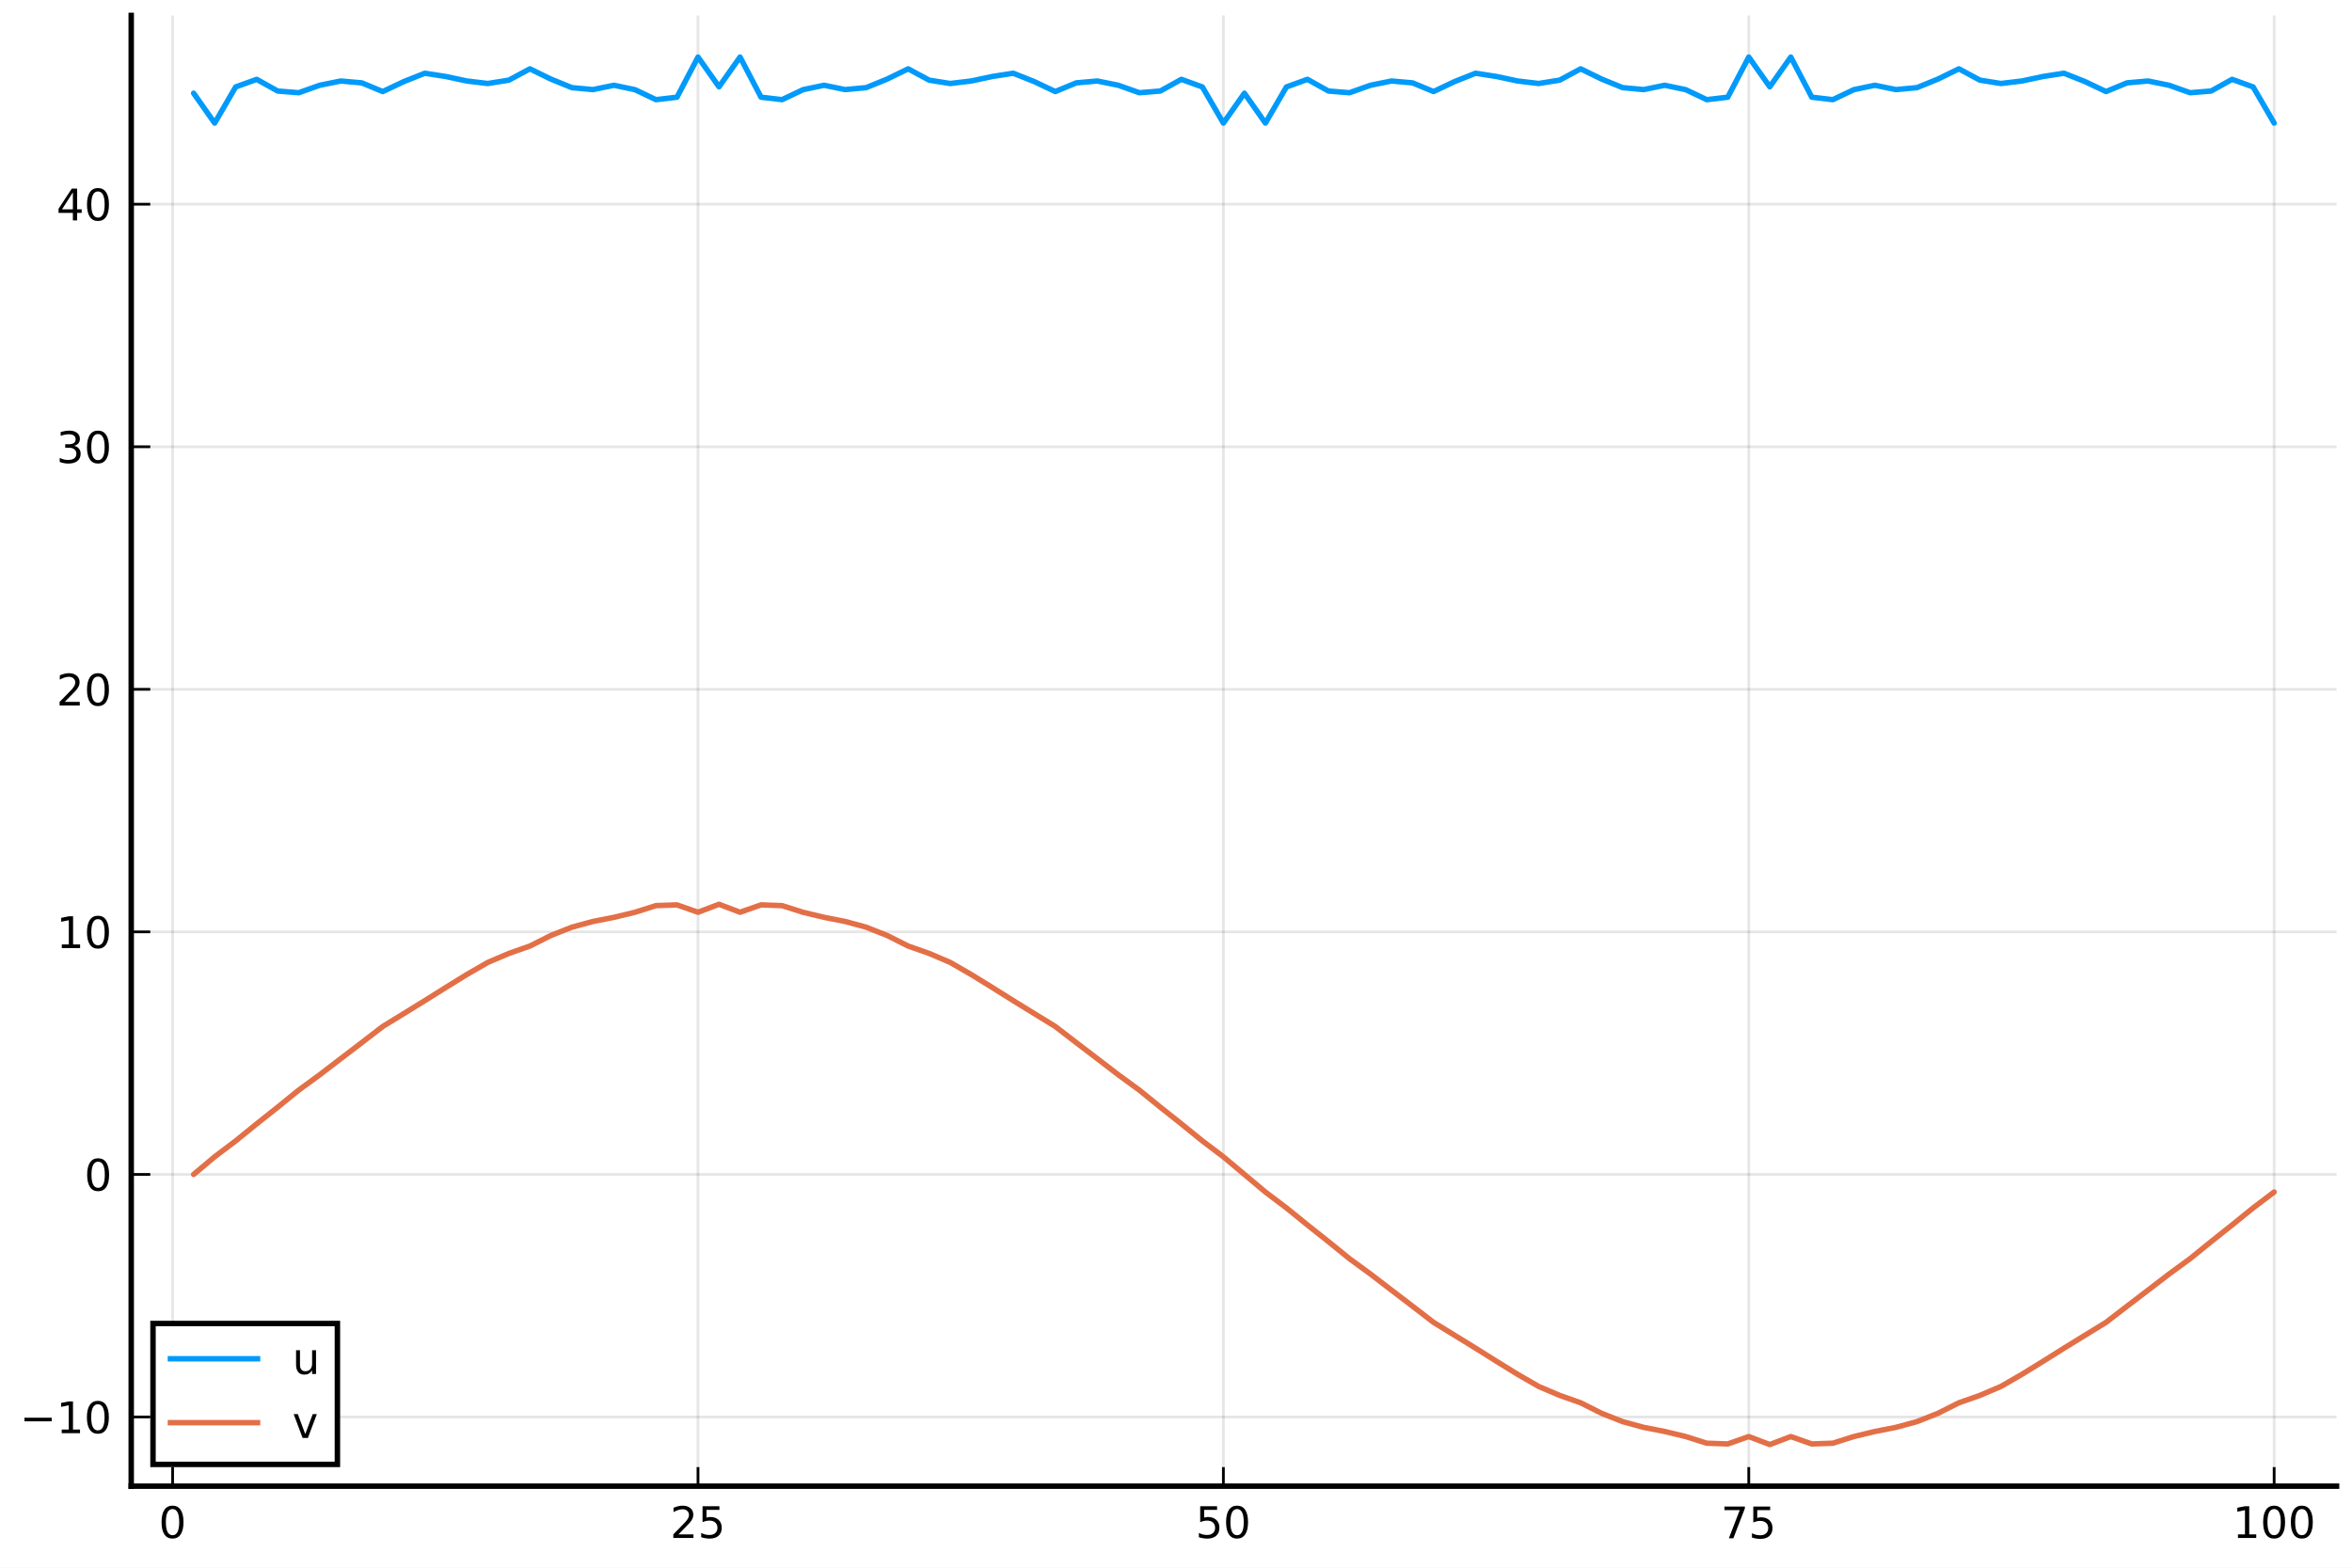
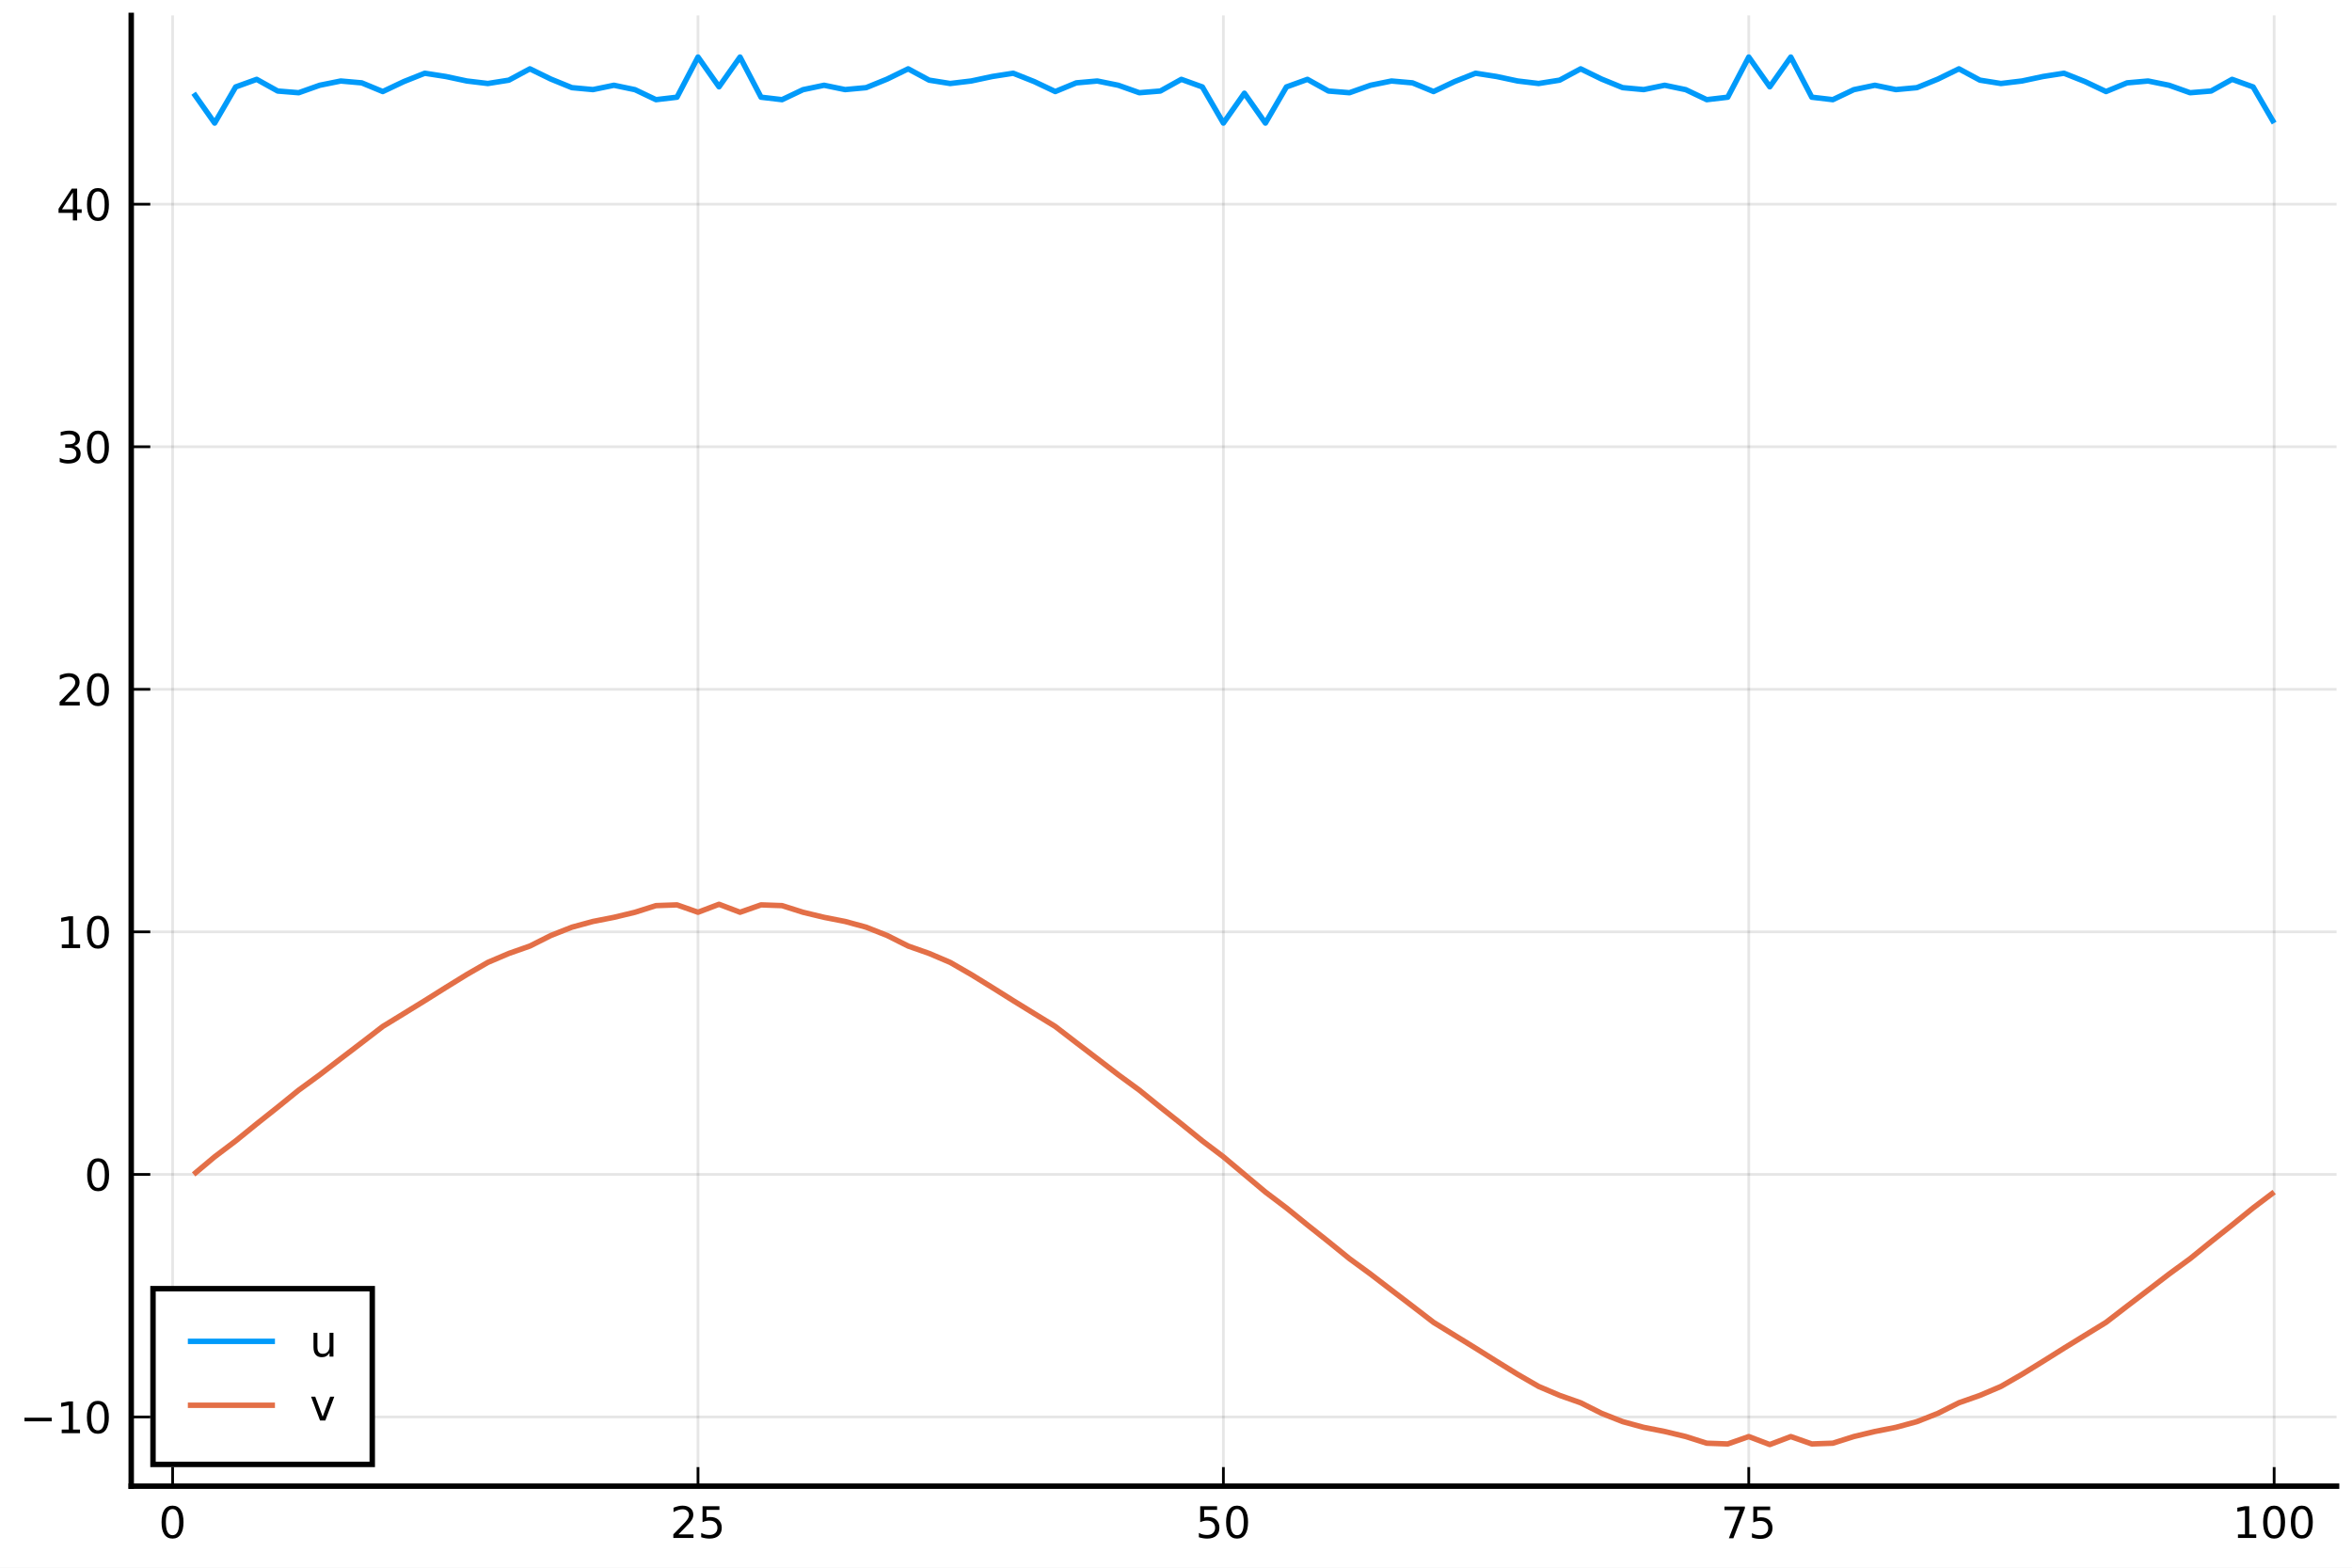
<svg xmlns="http://www.w3.org/2000/svg" xmlns:xlink="http://www.w3.org/1999/xlink" height="288pt" version="1.1" viewBox="0 0 432 288" width="432pt">
  <defs>
    <style type="text/css">
*{stroke-linecap:butt;stroke-linejoin:round;}
  </style>
  </defs>
  <g id="figure_1">
    <g id="patch_1">
      <path d="M 0 288  L 432 288  L 432 0  L 0 0  z " style="fill:#ffffff;" />
    </g>
    <g id="axes_1">
      <g id="patch_2">
        <path d="M 24.102 273.025  L 429.165 273.025  L 429.165 2.835  L 24.102 2.835  z " style="fill:#ffffff;" />
      </g>
      <g id="matplotlib.axis_1">
        <g id="xtick_1">
          <g id="line2d_1">
-             <path clip-path="url(#p131f799eeb)" d="M 31.706 273.025  L 31.706 2.835  " style="fill:none;stroke:#000000;stroke-linecap:square;stroke-opacity:0.1;stroke-width:0.5;" />
+             <path clip-path="url(#p14e0f167bb)" d="M 31.706 273.025  L 31.706 2.835  " style="fill:none;stroke:#000000;stroke-linecap:square;stroke-opacity:0.1;stroke-width:0.5;" />
          </g>
          <g id="line2d_2">
            <defs>
-               <path d="M 0 0  L 0 -3.5  " id="md241577f06" style="stroke:#000000;stroke-width:0.5;" />
-             </defs>
-             <g>
-               <use style="stroke:#000000;stroke-width:0.5;" x="31.706" xlink:href="#md241577f06" y="273.025" />
+               <path d="M 0 0  L 0 -3.5  " id="m3bb5976105" style="stroke:#000000;stroke-width:0.5;" />
+             </defs>
+             <g>
+               <use style="stroke:#000000;stroke-width:0.5;" x="31.706" xlink:href="#m3bb5976105" y="273.025" />
            </g>
          </g>
          <g id="text_1">
            <defs>
              <path d="M 31.781 66.406  Q 24.172 66.406 20.328 58.906  Q 16.5 51.422 16.5 36.375  Q 16.5 21.391 20.328 13.891  Q 24.172 6.391 31.781 6.391  Q 39.453 6.391 43.281 13.891  Q 47.125 21.391 47.125 36.375  Q 47.125 51.422 43.281 58.906  Q 39.453 66.406 31.781 66.406  z M 31.781 74.219  Q 44.047 74.219 50.516 64.516  Q 56.984 54.828 56.984 36.375  Q 56.984 17.969 50.516 8.266  Q 44.047 -1.422 31.781 -1.422  Q 19.531 -1.422 13.062 8.266  Q 6.594 17.969 6.594 36.375  Q 6.594 54.828 13.062 64.516  Q 19.531 74.219 31.781 74.219  z " id="DejaVuSans-48" />
            </defs>
            <g transform="translate(29.14571 282.6041)scale(0.08 -0.08)">
              <use transform="translate(0 0.78125)" xlink:href="#DejaVuSans-48" />
            </g>
          </g>
        </g>
        <g id="xtick_2">
          <g id="line2d_3">
-             <path clip-path="url(#p131f799eeb)" d="M 128.205 273.025  L 128.205 2.835  " style="fill:none;stroke:#000000;stroke-linecap:square;stroke-opacity:0.1;stroke-width:0.5;" />
+             <path clip-path="url(#p14e0f167bb)" d="M 128.205 273.025  L 128.205 2.835  " style="fill:none;stroke:#000000;stroke-linecap:square;stroke-opacity:0.1;stroke-width:0.5;" />
          </g>
          <g id="line2d_4">
            <g>
-               <use style="stroke:#000000;stroke-width:0.5;" x="128.205" xlink:href="#md241577f06" y="273.025" />
+               <use style="stroke:#000000;stroke-width:0.5;" x="128.205" xlink:href="#m3bb5976105" y="273.025" />
            </g>
          </g>
          <g id="text_2">
            <defs>
              <path d="M 19.188 8.297  L 53.609 8.297  L 53.609 0  L 7.328 0  L 7.328 8.297  Q 12.938 14.109 22.625 23.891  Q 32.328 33.688 34.812 36.531  Q 39.547 41.844 41.422 45.531  Q 43.312 49.219 43.312 52.781  Q 43.312 58.594 39.234 62.25  Q 35.156 65.922 28.609 65.922  Q 23.969 65.922 18.812 64.312  Q 13.672 62.703 7.812 59.422  L 7.812 69.391  Q 13.766 71.781 18.938 73  Q 24.125 74.219 28.422 74.219  Q 39.75 74.219 46.484 68.547  Q 53.219 62.891 53.219 53.422  Q 53.219 48.922 51.531 44.891  Q 49.859 40.875 45.406 35.406  Q 44.188 33.984 37.641 27.219  Q 31.109 20.453 19.188 8.297  z " id="DejaVuSans-50" />
              <path d="M 10.797 72.906  L 49.516 72.906  L 49.516 64.594  L 19.828 64.594  L 19.828 46.734  Q 21.969 47.469 24.109 47.828  Q 26.266 48.188 28.422 48.188  Q 40.625 48.188 47.75 41.5  Q 54.891 34.812 54.891 23.391  Q 54.891 11.625 47.562 5.094  Q 40.234 -1.422 26.906 -1.422  Q 22.312 -1.422 17.547 -0.641  Q 12.797 0.141 7.719 1.703  L 7.719 11.625  Q 12.109 9.234 16.797 8.062  Q 21.484 6.891 26.703 6.891  Q 35.156 6.891 40.078 11.328  Q 45.016 15.766 45.016 23.391  Q 45.016 31 40.078 35.438  Q 35.156 39.891 26.703 39.891  Q 22.75 39.891 18.812 39.016  Q 14.891 38.141 10.797 36.281  z " id="DejaVuSans-53" />
            </defs>
            <g transform="translate(123.0846 282.6041)scale(0.08 -0.08)">
              <use transform="translate(0 0.78125)" xlink:href="#DejaVuSans-50" />
              <use transform="translate(63.62305 0.78125)" xlink:href="#DejaVuSans-53" />
            </g>
          </g>
        </g>
        <g id="xtick_3">
          <g id="line2d_5">
-             <path clip-path="url(#p131f799eeb)" d="M 224.703 273.025  L 224.703 2.835  " style="fill:none;stroke:#000000;stroke-linecap:square;stroke-opacity:0.1;stroke-width:0.5;" />
+             <path clip-path="url(#p14e0f167bb)" d="M 224.703 273.025  L 224.703 2.835  " style="fill:none;stroke:#000000;stroke-linecap:square;stroke-opacity:0.1;stroke-width:0.5;" />
          </g>
          <g id="line2d_6">
            <g>
-               <use style="stroke:#000000;stroke-width:0.5;" x="224.703" xlink:href="#md241577f06" y="273.025" />
+               <use style="stroke:#000000;stroke-width:0.5;" x="224.703" xlink:href="#m3bb5976105" y="273.025" />
            </g>
          </g>
          <g id="text_3">
            <g transform="translate(219.5835 282.6041)scale(0.08 -0.08)">
              <use transform="translate(0 0.78125)" xlink:href="#DejaVuSans-53" />
              <use transform="translate(63.62305 0.78125)" xlink:href="#DejaVuSans-48" />
            </g>
          </g>
        </g>
        <g id="xtick_4">
          <g id="line2d_7">
-             <path clip-path="url(#p131f799eeb)" d="M 321.202 273.025  L 321.202 2.835  " style="fill:none;stroke:#000000;stroke-linecap:square;stroke-opacity:0.1;stroke-width:0.5;" />
+             <path clip-path="url(#p14e0f167bb)" d="M 321.202 273.025  L 321.202 2.835  " style="fill:none;stroke:#000000;stroke-linecap:square;stroke-opacity:0.1;stroke-width:0.5;" />
          </g>
          <g id="line2d_8">
            <g>
-               <use style="stroke:#000000;stroke-width:0.5;" x="321.202" xlink:href="#md241577f06" y="273.025" />
+               <use style="stroke:#000000;stroke-width:0.5;" x="321.202" xlink:href="#m3bb5976105" y="273.025" />
            </g>
          </g>
          <g id="text_4">
            <defs>
              <path d="M 8.203 72.906  L 55.078 72.906  L 55.078 68.703  L 28.609 0  L 18.312 0  L 43.219 64.594  L 8.203 64.594  z " id="DejaVuSans-55" />
            </defs>
            <g transform="translate(316.0824 282.6041)scale(0.08 -0.08)">
              <use transform="translate(0 0.09375)" xlink:href="#DejaVuSans-55" />
              <use transform="translate(63.62305 0.09375)" xlink:href="#DejaVuSans-53" />
            </g>
          </g>
        </g>
        <g id="xtick_5">
          <g id="line2d_9">
-             <path clip-path="url(#p131f799eeb)" d="M 417.701 273.025  L 417.701 2.835  " style="fill:none;stroke:#000000;stroke-linecap:square;stroke-opacity:0.1;stroke-width:0.5;" />
+             <path clip-path="url(#p14e0f167bb)" d="M 417.701 273.025  L 417.701 2.835  " style="fill:none;stroke:#000000;stroke-linecap:square;stroke-opacity:0.1;stroke-width:0.5;" />
          </g>
          <g id="line2d_10">
            <g>
-               <use style="stroke:#000000;stroke-width:0.5;" x="417.701" xlink:href="#md241577f06" y="273.025" />
+               <use style="stroke:#000000;stroke-width:0.5;" x="417.701" xlink:href="#m3bb5976105" y="273.025" />
            </g>
          </g>
          <g id="text_5">
            <defs>
              <path d="M 12.406 8.297  L 28.516 8.297  L 28.516 63.922  L 10.984 60.406  L 10.984 69.391  L 28.422 72.906  L 38.281 72.906  L 38.281 8.297  L 54.391 8.297  L 54.391 0  L 12.406 0  z " id="DejaVuSans-49" />
            </defs>
            <g transform="translate(410.0613 282.6041)scale(0.08 -0.08)">
              <use transform="translate(0 0.78125)" xlink:href="#DejaVuSans-49" />
              <use transform="translate(63.62305 0.78125)" xlink:href="#DejaVuSans-48" />
              <use transform="translate(127.2461 0.78125)" xlink:href="#DejaVuSans-48" />
            </g>
          </g>
        </g>
      </g>
      <g id="matplotlib.axis_2">
        <g id="ytick_1">
          <g id="line2d_11">
-             <path clip-path="url(#p131f799eeb)" d="M 24.102 260.311  L 429.165 260.311  " style="fill:none;stroke:#000000;stroke-linecap:square;stroke-opacity:0.1;stroke-width:0.5;" />
+             <path clip-path="url(#p14e0f167bb)" d="M 24.102 260.311  L 429.165 260.311  " style="fill:none;stroke:#000000;stroke-linecap:square;stroke-opacity:0.1;stroke-width:0.5;" />
          </g>
          <g id="line2d_12">
            <defs>
-               <path d="M 0 0  L 3.5 0  " id="mc0fe6289e7" style="stroke:#000000;stroke-width:0.5;" />
-             </defs>
-             <g>
-               <use style="stroke:#000000;stroke-width:0.5;" x="24.102" xlink:href="#mc0fe6289e7" y="260.311" />
+               <path d="M 0 0  L 3.5 0  " id="mdcdc598b52" style="stroke:#000000;stroke-width:0.5;" />
+             </defs>
+             <g>
+               <use style="stroke:#000000;stroke-width:0.5;" x="24.102" xlink:href="#mdcdc598b52" y="260.311" />
            </g>
          </g>
          <g id="text_6">
            <defs>
              <path d="M 10.594 35.5  L 73.188 35.5  L 73.188 27.203  L 10.594 27.203  z " id="DejaVuSans-8722" />
            </defs>
            <g transform="translate(3.641593 263.3505)scale(0.08 -0.08)">
              <use transform="translate(0 0.78125)" xlink:href="#DejaVuSans-8722" />
              <use transform="translate(83.78906 0.78125)" xlink:href="#DejaVuSans-49" />
              <use transform="translate(147.4121 0.78125)" xlink:href="#DejaVuSans-48" />
            </g>
          </g>
        </g>
        <g id="ytick_2">
          <g id="line2d_13">
-             <path clip-path="url(#p131f799eeb)" d="M 24.102 215.751  L 429.165 215.751  " style="fill:none;stroke:#000000;stroke-linecap:square;stroke-opacity:0.1;stroke-width:0.5;" />
+             <path clip-path="url(#p14e0f167bb)" d="M 24.102 215.751  L 429.165 215.751  " style="fill:none;stroke:#000000;stroke-linecap:square;stroke-opacity:0.1;stroke-width:0.5;" />
          </g>
          <g id="line2d_14">
            <g>
-               <use style="stroke:#000000;stroke-width:0.5;" x="24.102" xlink:href="#mc0fe6289e7" y="215.751" />
+               <use style="stroke:#000000;stroke-width:0.5;" x="24.102" xlink:href="#mdcdc598b52" y="215.751" />
            </g>
          </g>
          <g id="text_7">
            <g transform="translate(15.48159 218.7906)scale(0.08 -0.08)">
              <use transform="translate(0 0.78125)" xlink:href="#DejaVuSans-48" />
            </g>
          </g>
        </g>
        <g id="ytick_3">
          <g id="line2d_15">
-             <path clip-path="url(#p131f799eeb)" d="M 24.102 171.191  L 429.165 171.191  " style="fill:none;stroke:#000000;stroke-linecap:square;stroke-opacity:0.1;stroke-width:0.5;" />
+             <path clip-path="url(#p14e0f167bb)" d="M 24.102 171.191  L 429.165 171.191  " style="fill:none;stroke:#000000;stroke-linecap:square;stroke-opacity:0.1;stroke-width:0.5;" />
          </g>
          <g id="line2d_16">
            <g>
-               <use style="stroke:#000000;stroke-width:0.5;" x="24.102" xlink:href="#mc0fe6289e7" y="171.191" />
+               <use style="stroke:#000000;stroke-width:0.5;" x="24.102" xlink:href="#mdcdc598b52" y="171.191" />
            </g>
          </g>
          <g id="text_8">
            <g transform="translate(10.36159 174.2307)scale(0.08 -0.08)">
              <use transform="translate(0 0.78125)" xlink:href="#DejaVuSans-49" />
              <use transform="translate(63.62305 0.78125)" xlink:href="#DejaVuSans-48" />
            </g>
          </g>
        </g>
        <g id="ytick_4">
          <g id="line2d_17">
-             <path clip-path="url(#p131f799eeb)" d="M 24.102 126.631  L 429.165 126.631  " style="fill:none;stroke:#000000;stroke-linecap:square;stroke-opacity:0.1;stroke-width:0.5;" />
+             <path clip-path="url(#p14e0f167bb)" d="M 24.102 126.631  L 429.165 126.631  " style="fill:none;stroke:#000000;stroke-linecap:square;stroke-opacity:0.1;stroke-width:0.5;" />
          </g>
          <g id="line2d_18">
            <g>
-               <use style="stroke:#000000;stroke-width:0.5;" x="24.102" xlink:href="#mc0fe6289e7" y="126.631" />
+               <use style="stroke:#000000;stroke-width:0.5;" x="24.102" xlink:href="#mdcdc598b52" y="126.631" />
            </g>
          </g>
          <g id="text_9">
            <g transform="translate(10.36159 129.6708)scale(0.08 -0.08)">
              <use transform="translate(0 0.78125)" xlink:href="#DejaVuSans-50" />
              <use transform="translate(63.62305 0.78125)" xlink:href="#DejaVuSans-48" />
            </g>
          </g>
        </g>
        <g id="ytick_5">
          <g id="line2d_19">
-             <path clip-path="url(#p131f799eeb)" d="M 24.102 82.071  L 429.165 82.071  " style="fill:none;stroke:#000000;stroke-linecap:square;stroke-opacity:0.1;stroke-width:0.5;" />
+             <path clip-path="url(#p14e0f167bb)" d="M 24.102 82.071  L 429.165 82.071  " style="fill:none;stroke:#000000;stroke-linecap:square;stroke-opacity:0.1;stroke-width:0.5;" />
          </g>
          <g id="line2d_20">
            <g>
-               <use style="stroke:#000000;stroke-width:0.5;" x="24.102" xlink:href="#mc0fe6289e7" y="82.071" />
+               <use style="stroke:#000000;stroke-width:0.5;" x="24.102" xlink:href="#mdcdc598b52" y="82.071" />
            </g>
          </g>
          <g id="text_10">
            <defs>
              <path d="M 40.578 39.312  Q 47.656 37.797 51.625 33  Q 55.609 28.219 55.609 21.188  Q 55.609 10.406 48.188 4.484  Q 40.766 -1.422 27.094 -1.422  Q 22.516 -1.422 17.656 -0.516  Q 12.797 0.391 7.625 2.203  L 7.625 11.719  Q 11.719 9.328 16.594 8.109  Q 21.484 6.891 26.812 6.891  Q 36.078 6.891 40.938 10.547  Q 45.797 14.203 45.797 21.188  Q 45.797 27.641 41.281 31.266  Q 36.766 34.906 28.719 34.906  L 20.219 34.906  L 20.219 43.016  L 29.109 43.016  Q 36.375 43.016 40.234 45.922  Q 44.094 48.828 44.094 54.297  Q 44.094 59.906 40.109 62.906  Q 36.141 65.922 28.719 65.922  Q 24.656 65.922 20.016 65.031  Q 15.375 64.156 9.812 62.312  L 9.812 71.094  Q 15.438 72.656 20.344 73.438  Q 25.25 74.219 29.594 74.219  Q 40.828 74.219 47.359 69.109  Q 53.906 64.016 53.906 55.328  Q 53.906 49.266 50.438 45.094  Q 46.969 40.922 40.578 39.312  z " id="DejaVuSans-51" />
            </defs>
            <g transform="translate(10.36159 85.11087)scale(0.08 -0.08)">
              <use transform="translate(0 0.78125)" xlink:href="#DejaVuSans-51" />
              <use transform="translate(63.62305 0.78125)" xlink:href="#DejaVuSans-48" />
            </g>
          </g>
        </g>
        <g id="ytick_6">
          <g id="line2d_21">
-             <path clip-path="url(#p131f799eeb)" d="M 24.102 37.512  L 429.165 37.512  " style="fill:none;stroke:#000000;stroke-linecap:square;stroke-opacity:0.1;stroke-width:0.5;" />
+             <path clip-path="url(#p14e0f167bb)" d="M 24.102 37.512  L 429.165 37.512  " style="fill:none;stroke:#000000;stroke-linecap:square;stroke-opacity:0.1;stroke-width:0.5;" />
          </g>
          <g id="line2d_22">
            <g>
-               <use style="stroke:#000000;stroke-width:0.5;" x="24.102" xlink:href="#mc0fe6289e7" y="37.512" />
+               <use style="stroke:#000000;stroke-width:0.5;" x="24.102" xlink:href="#mdcdc598b52" y="37.512" />
            </g>
          </g>
          <g id="text_11">
            <defs>
              <path d="M 37.797 64.312  L 12.891 25.391  L 37.797 25.391  z M 35.203 72.906  L 47.609 72.906  L 47.609 25.391  L 58.016 25.391  L 58.016 17.188  L 47.609 17.188  L 47.609 0  L 37.797 0  L 37.797 17.188  L 4.891 17.188  L 4.891 26.703  z " id="DejaVuSans-52" />
            </defs>
            <g transform="translate(10.36159 40.55095)scale(0.08 -0.08)">
              <use transform="translate(0 0.78125)" xlink:href="#DejaVuSans-52" />
              <use transform="translate(63.62305 0.78125)" xlink:href="#DejaVuSans-48" />
            </g>
          </g>
        </g>
      </g>
      <g id="line2d_23">
-         <path clip-path="url(#p131f799eeb)" d="M 35.566 17.126  L 39.426 22.612  L 43.286 15.971  L 47.146 14.577  L 51.005 16.724  L 54.865 17.035  L 58.725 15.663  L 62.585 14.882  L 66.445 15.222  L 70.305 16.818  L 74.165 14.99  L 78.025 13.454  L 81.885 14.055  L 85.745 14.879  L 89.605 15.34  L 93.465 14.726  L 97.325 12.646  L 101.185 14.53  L 105.045 16.103  L 108.905 16.459  L 112.765 15.664  L 116.625 16.472  L 120.485 18.309  L 124.345 17.857  L 128.205 10.482  L 132.065 15.947  L 135.925 10.482  L 139.784 17.857  L 143.644 18.309  L 147.504 16.472  L 151.364 15.664  L 155.224 16.459  L 159.084 16.103  L 162.944 14.53  L 166.804 12.646  L 170.664 14.726  L 174.524 15.34  L 178.384 14.879  L 182.244 14.055  L 186.104 13.454  L 189.964 14.99  L 193.824 16.818  L 197.684 15.222  L 201.544 14.882  L 205.404 15.663  L 209.264 17.035  L 213.124 16.724  L 216.984 14.577  L 220.844 15.971  L 224.703 22.612  L 228.563 17.126  L 232.423 22.612  L 236.283 15.971  L 240.143 14.577  L 244.003 16.724  L 247.863 17.035  L 251.723 15.663  L 255.583 14.882  L 259.443 15.222  L 263.303 16.818  L 267.163 14.99  L 271.023 13.454  L 274.883 14.055  L 278.743 14.879  L 282.603 15.34  L 286.463 14.726  L 290.323 12.646  L 294.183 14.53  L 298.043 16.103  L 301.903 16.459  L 305.763 15.664  L 309.623 16.472  L 313.482 18.309  L 317.342 17.857  L 321.202 10.482  L 325.062 15.947  L 328.922 10.482  L 332.782 17.857  L 336.642 18.309  L 340.502 16.472  L 344.362 15.664  L 348.222 16.459  L 352.082 16.103  L 355.942 14.53  L 359.802 12.646  L 363.662 14.726  L 367.522 15.34  L 371.382 14.879  L 375.242 14.055  L 379.102 13.454  L 382.962 14.99  L 386.822 16.818  L 390.682 15.222  L 394.542 14.882  L 398.402 15.663  L 402.261 17.035  L 406.121 16.724  L 409.981 14.577  L 413.841 15.971  L 417.701 22.612  " style="fill:none;stroke:#009afa;stroke-linecap:round;" />
+         <path clip-path="url(#p14e0f167bb)" d="M 35.566 17.126  L 39.426 22.612  L 43.286 15.971  L 47.146 14.577  L 51.005 16.724  L 54.865 17.035  L 58.725 15.663  L 62.585 14.882  L 66.445 15.222  L 70.305 16.818  L 74.165 14.99  L 78.025 13.454  L 81.885 14.055  L 85.745 14.879  L 89.605 15.34  L 93.465 14.726  L 97.325 12.646  L 101.185 14.53  L 105.045 16.103  L 108.905 16.459  L 112.765 15.664  L 116.625 16.472  L 120.485 18.309  L 124.345 17.857  L 128.205 10.482  L 132.065 15.947  L 135.925 10.482  L 139.784 17.857  L 143.644 18.309  L 147.504 16.472  L 151.364 15.664  L 155.224 16.459  L 159.084 16.103  L 162.944 14.53  L 166.804 12.646  L 170.664 14.726  L 174.524 15.34  L 178.384 14.879  L 182.244 14.055  L 186.104 13.454  L 189.964 14.99  L 193.824 16.818  L 197.684 15.222  L 201.544 14.882  L 205.404 15.663  L 209.264 17.035  L 213.124 16.724  L 216.984 14.577  L 220.844 15.971  L 224.703 22.612  L 228.563 17.126  L 232.423 22.612  L 236.283 15.971  L 240.143 14.577  L 244.003 16.724  L 247.863 17.035  L 251.723 15.663  L 255.583 14.882  L 259.443 15.222  L 263.303 16.818  L 267.163 14.99  L 271.023 13.454  L 274.883 14.055  L 278.743 14.879  L 282.603 15.34  L 286.463 14.726  L 290.323 12.646  L 294.183 14.53  L 298.043 16.103  L 301.903 16.459  L 305.763 15.664  L 309.623 16.472  L 313.482 18.309  L 317.342 17.857  L 321.202 10.482  L 325.062 15.947  L 328.922 10.482  L 332.782 17.857  L 336.642 18.309  L 340.502 16.472  L 344.362 15.664  L 348.222 16.459  L 352.082 16.103  L 355.942 14.53  L 359.802 12.646  L 363.662 14.726  L 367.522 15.34  L 371.382 14.879  L 375.242 14.055  L 379.102 13.454  L 382.962 14.99  L 386.822 16.818  L 390.682 15.222  L 394.542 14.882  L 398.402 15.663  L 402.261 17.035  L 406.121 16.724  L 409.981 14.577  L 413.841 15.971  L 417.701 22.612  " style="fill:none;stroke:#009afa;" />
      </g>
      <g id="line2d_24">
-         <path clip-path="url(#p131f799eeb)" d="M 35.566 215.751  L 39.426 212.513  L 43.286 209.596  L 47.146 206.465  L 51.005 203.4  L 54.865 200.268  L 58.725 197.447  L 62.585 194.487  L 66.445 191.542  L 70.305 188.571  L 74.165 186.204  L 78.025 183.829  L 81.885 181.406  L 85.745 179.027  L 89.605 176.802  L 93.465 175.157  L 97.325 173.798  L 101.185 171.856  L 105.045 170.332  L 108.905 169.282  L 112.765 168.523  L 116.625 167.596  L 120.485 166.371  L 124.345 166.235  L 128.205 167.59  L 132.065 166.124  L 135.925 167.59  L 139.784 166.235  L 143.644 166.371  L 147.504 167.596  L 151.364 168.523  L 155.224 169.282  L 159.084 170.332  L 162.944 171.856  L 166.804 173.798  L 170.664 175.157  L 174.524 176.802  L 178.384 179.027  L 182.244 181.406  L 186.104 183.829  L 189.964 186.204  L 193.824 188.571  L 197.684 191.542  L 201.544 194.487  L 205.404 197.447  L 209.264 200.268  L 213.124 203.4  L 216.984 206.465  L 220.844 209.596  L 224.703 212.513  L 228.563 215.751  L 232.423 218.989  L 236.283 221.907  L 240.143 225.038  L 244.003 228.102  L 247.863 231.234  L 251.723 234.055  L 255.583 237.015  L 259.443 239.96  L 263.303 242.932  L 267.163 245.298  L 271.023 247.673  L 274.883 250.096  L 278.743 252.475  L 282.603 254.701  L 286.463 256.345  L 290.323 257.705  L 294.183 259.647  L 298.043 261.171  L 301.903 262.22  L 305.763 262.979  L 309.623 263.907  L 313.482 265.132  L 317.342 265.267  L 321.202 263.913  L 325.062 265.378  L 328.922 263.913  L 332.782 265.267  L 336.642 265.132  L 340.502 263.907  L 344.362 262.979  L 348.222 262.22  L 352.082 261.171  L 355.942 259.647  L 359.802 257.705  L 363.662 256.345  L 367.522 254.701  L 371.382 252.475  L 375.242 250.096  L 379.102 247.673  L 382.962 245.298  L 386.822 242.932  L 390.682 239.96  L 394.542 237.015  L 398.402 234.055  L 402.261 231.234  L 406.121 228.102  L 409.981 225.038  L 413.841 221.907  L 417.701 218.989  " style="fill:none;stroke:#e36f47;stroke-linecap:round;" />
+         <path clip-path="url(#p14e0f167bb)" d="M 35.566 215.751  L 39.426 212.513  L 43.286 209.596  L 47.146 206.465  L 51.005 203.4  L 54.865 200.268  L 58.725 197.447  L 62.585 194.487  L 66.445 191.542  L 70.305 188.571  L 74.165 186.204  L 78.025 183.829  L 81.885 181.406  L 85.745 179.027  L 89.605 176.802  L 93.465 175.157  L 97.325 173.798  L 101.185 171.856  L 105.045 170.332  L 108.905 169.282  L 112.765 168.523  L 116.625 167.596  L 120.485 166.371  L 124.345 166.235  L 128.205 167.59  L 132.065 166.124  L 135.925 167.59  L 139.784 166.235  L 143.644 166.371  L 147.504 167.596  L 151.364 168.523  L 155.224 169.282  L 159.084 170.332  L 162.944 171.856  L 166.804 173.798  L 170.664 175.157  L 174.524 176.802  L 178.384 179.027  L 182.244 181.406  L 186.104 183.829  L 189.964 186.204  L 193.824 188.571  L 197.684 191.542  L 201.544 194.487  L 205.404 197.447  L 209.264 200.268  L 213.124 203.4  L 216.984 206.465  L 220.844 209.596  L 224.703 212.513  L 228.563 215.751  L 232.423 218.989  L 236.283 221.907  L 240.143 225.038  L 244.003 228.102  L 247.863 231.234  L 251.723 234.055  L 255.583 237.015  L 259.443 239.96  L 263.303 242.932  L 267.163 245.298  L 271.023 247.673  L 274.883 250.096  L 278.743 252.475  L 282.603 254.701  L 286.463 256.345  L 290.323 257.705  L 294.183 259.647  L 298.043 261.171  L 301.903 262.22  L 305.763 262.979  L 309.623 263.907  L 313.482 265.132  L 317.342 265.267  L 321.202 263.913  L 325.062 265.378  L 328.922 263.913  L 332.782 265.267  L 336.642 265.132  L 340.502 263.907  L 344.362 262.979  L 348.222 262.22  L 352.082 261.171  L 355.942 259.647  L 359.802 257.705  L 363.662 256.345  L 367.522 254.701  L 371.382 252.475  L 375.242 250.096  L 379.102 247.673  L 382.962 245.298  L 386.822 242.932  L 390.682 239.96  L 394.542 237.015  L 398.402 234.055  L 402.261 231.234  L 406.121 228.102  L 409.981 225.038  L 413.841 221.907  L 417.701 218.989  " style="fill:none;stroke:#e36f47;" />
      </g>
      <g id="patch_3">
        <path d="M 24.102 273.025  L 24.102 2.835  " style="fill:none;stroke:#000000;stroke-linecap:square;stroke-linejoin:miter;" />
      </g>
      <g id="patch_4">
        <path d="M 24.102 273.025  L 429.165 273.025  " style="fill:none;stroke:#000000;stroke-linecap:square;stroke-linejoin:miter;" />
      </g>
      <g id="legend_1">
        <g id="patch_5">
-           <path d="M 28.102 269.025  L 61.972 269.025  L 61.972 243.14  L 28.102 243.14  z " style="fill:#ffffff;stroke:#000000;stroke-linejoin:miter;" />
+           <path d="M 28.102 269.025  L 68.372 269.025  L 68.372 236.74  L 28.102 236.74  z " style="fill:#ffffff;stroke:#000000;stroke-linejoin:miter;" />
        </g>
        <g id="line2d_25">
-           <path d="M 31.302 249.619  L 47.302 249.619  " style="fill:none;stroke:#009afa;stroke-linecap:square;" />
+           <path d="M 34.502 246.419  L 50.502 246.419  " style="fill:none;stroke:#009afa;stroke-linejoin:miter;" />
        </g>
        <g id="line2d_26" />
        <g id="text_12">
          <defs>
            <path d="M 8.5 21.578  L 8.5 54.688  L 17.484 54.688  L 17.484 21.922  Q 17.484 14.156 20.5 10.266  Q 23.531 6.391 29.594 6.391  Q 36.859 6.391 41.078 11.031  Q 45.312 15.672 45.312 23.688  L 45.312 54.688  L 54.297 54.688  L 54.297 0  L 45.312 0  L 45.312 8.406  Q 42.047 3.422 37.719 1  Q 33.406 -1.422 27.688 -1.422  Q 18.266 -1.422 13.375 4.438  Q 8.5 10.297 8.5 21.578  z M 31.109 56  z " id="DejaVuSans-117" />
          </defs>
-           <g transform="translate(53.70159 252.4191)scale(0.08 -0.08)">
+           <g transform="translate(56.90159 249.2191)scale(0.08 -0.08)">
            <use xlink:href="#DejaVuSans-117" />
          </g>
        </g>
        <g id="line2d_27">
-           <path d="M 31.302 261.362  L 47.302 261.362  " style="fill:none;stroke:#e36f47;stroke-linecap:square;" />
+           <path d="M 34.502 258.162  L 50.502 258.162  " style="fill:none;stroke:#e36f47;stroke-linejoin:miter;" />
        </g>
        <g id="line2d_28" />
        <g id="text_13">
          <defs>
            <path d="M 2.984 54.688  L 12.5 54.688  L 29.594 8.797  L 46.688 54.688  L 56.203 54.688  L 35.688 0  L 23.484 0  z " id="DejaVuSans-118" />
          </defs>
-           <g transform="translate(53.70159 264.1616)scale(0.08 -0.08)">
+           <g transform="translate(56.90159 260.9616)scale(0.08 -0.08)">
            <use xlink:href="#DejaVuSans-118" />
          </g>
        </g>
      </g>
    </g>
  </g>
  <defs>
-     <clipPath id="p131f799eeb">
+     <clipPath id="p14e0f167bb">
      <rect height="270.191" width="405.064" x="24.102" y="2.835" />
    </clipPath>
  </defs>
</svg>
